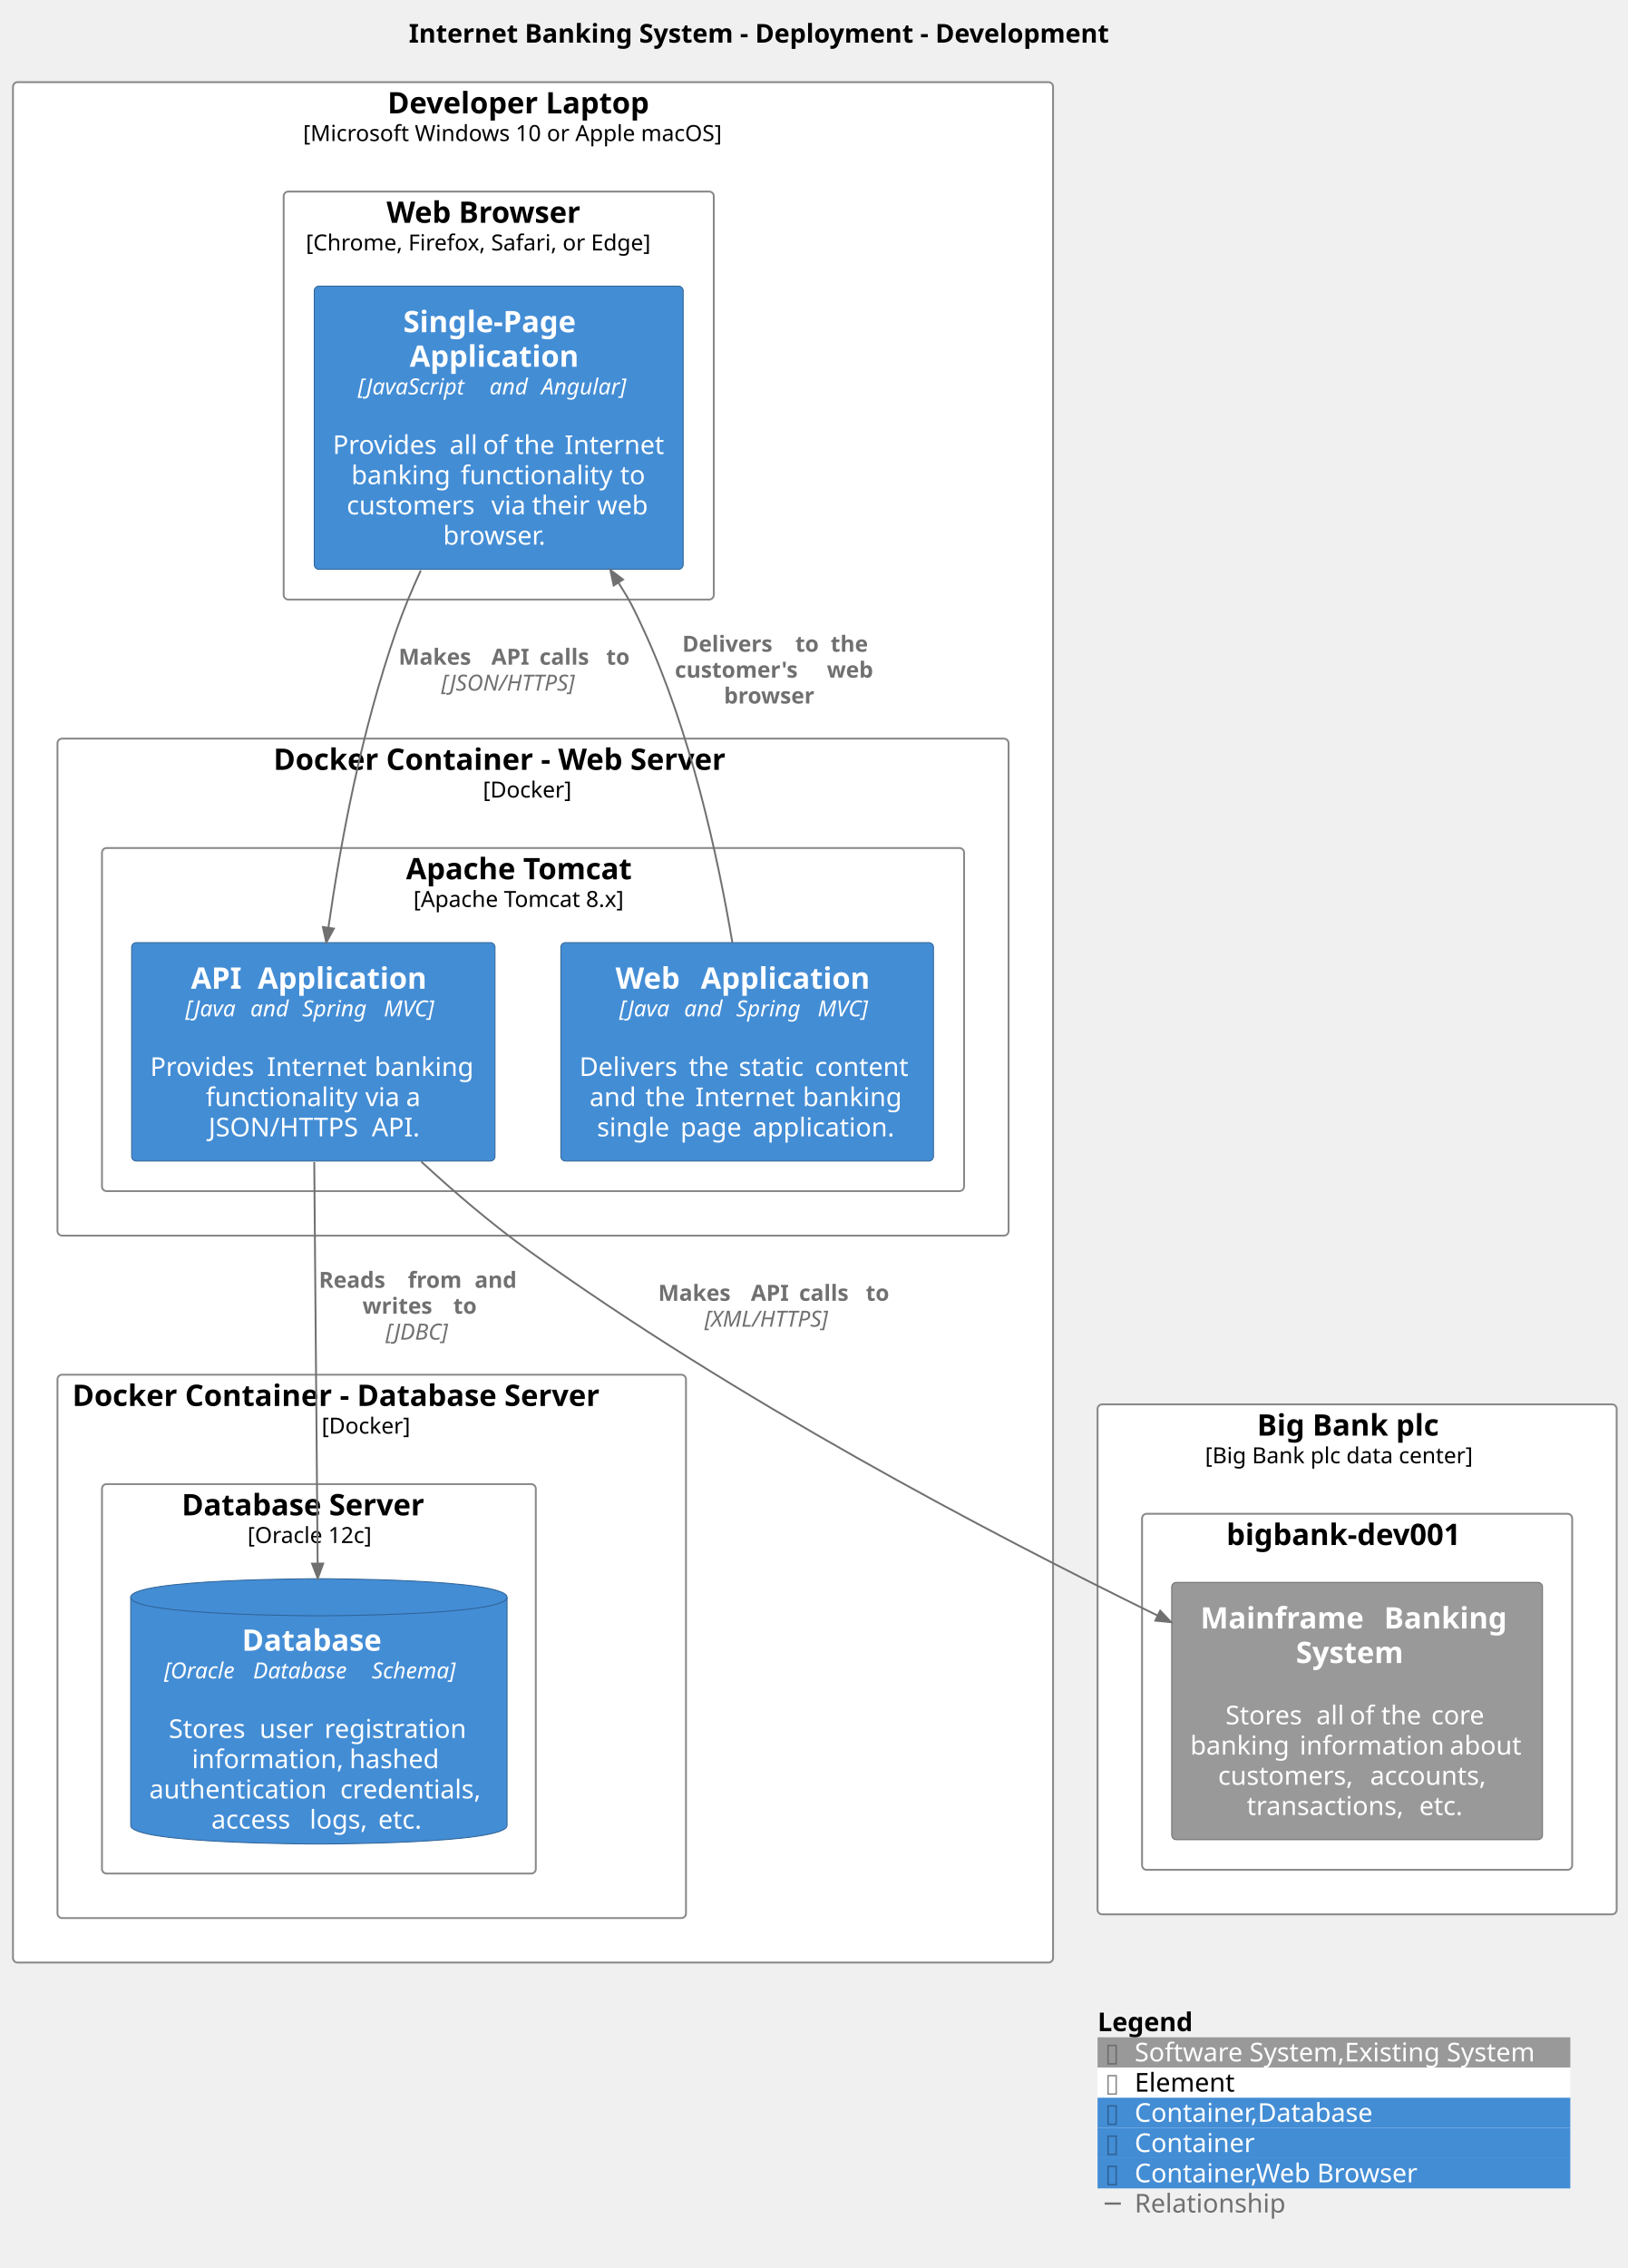
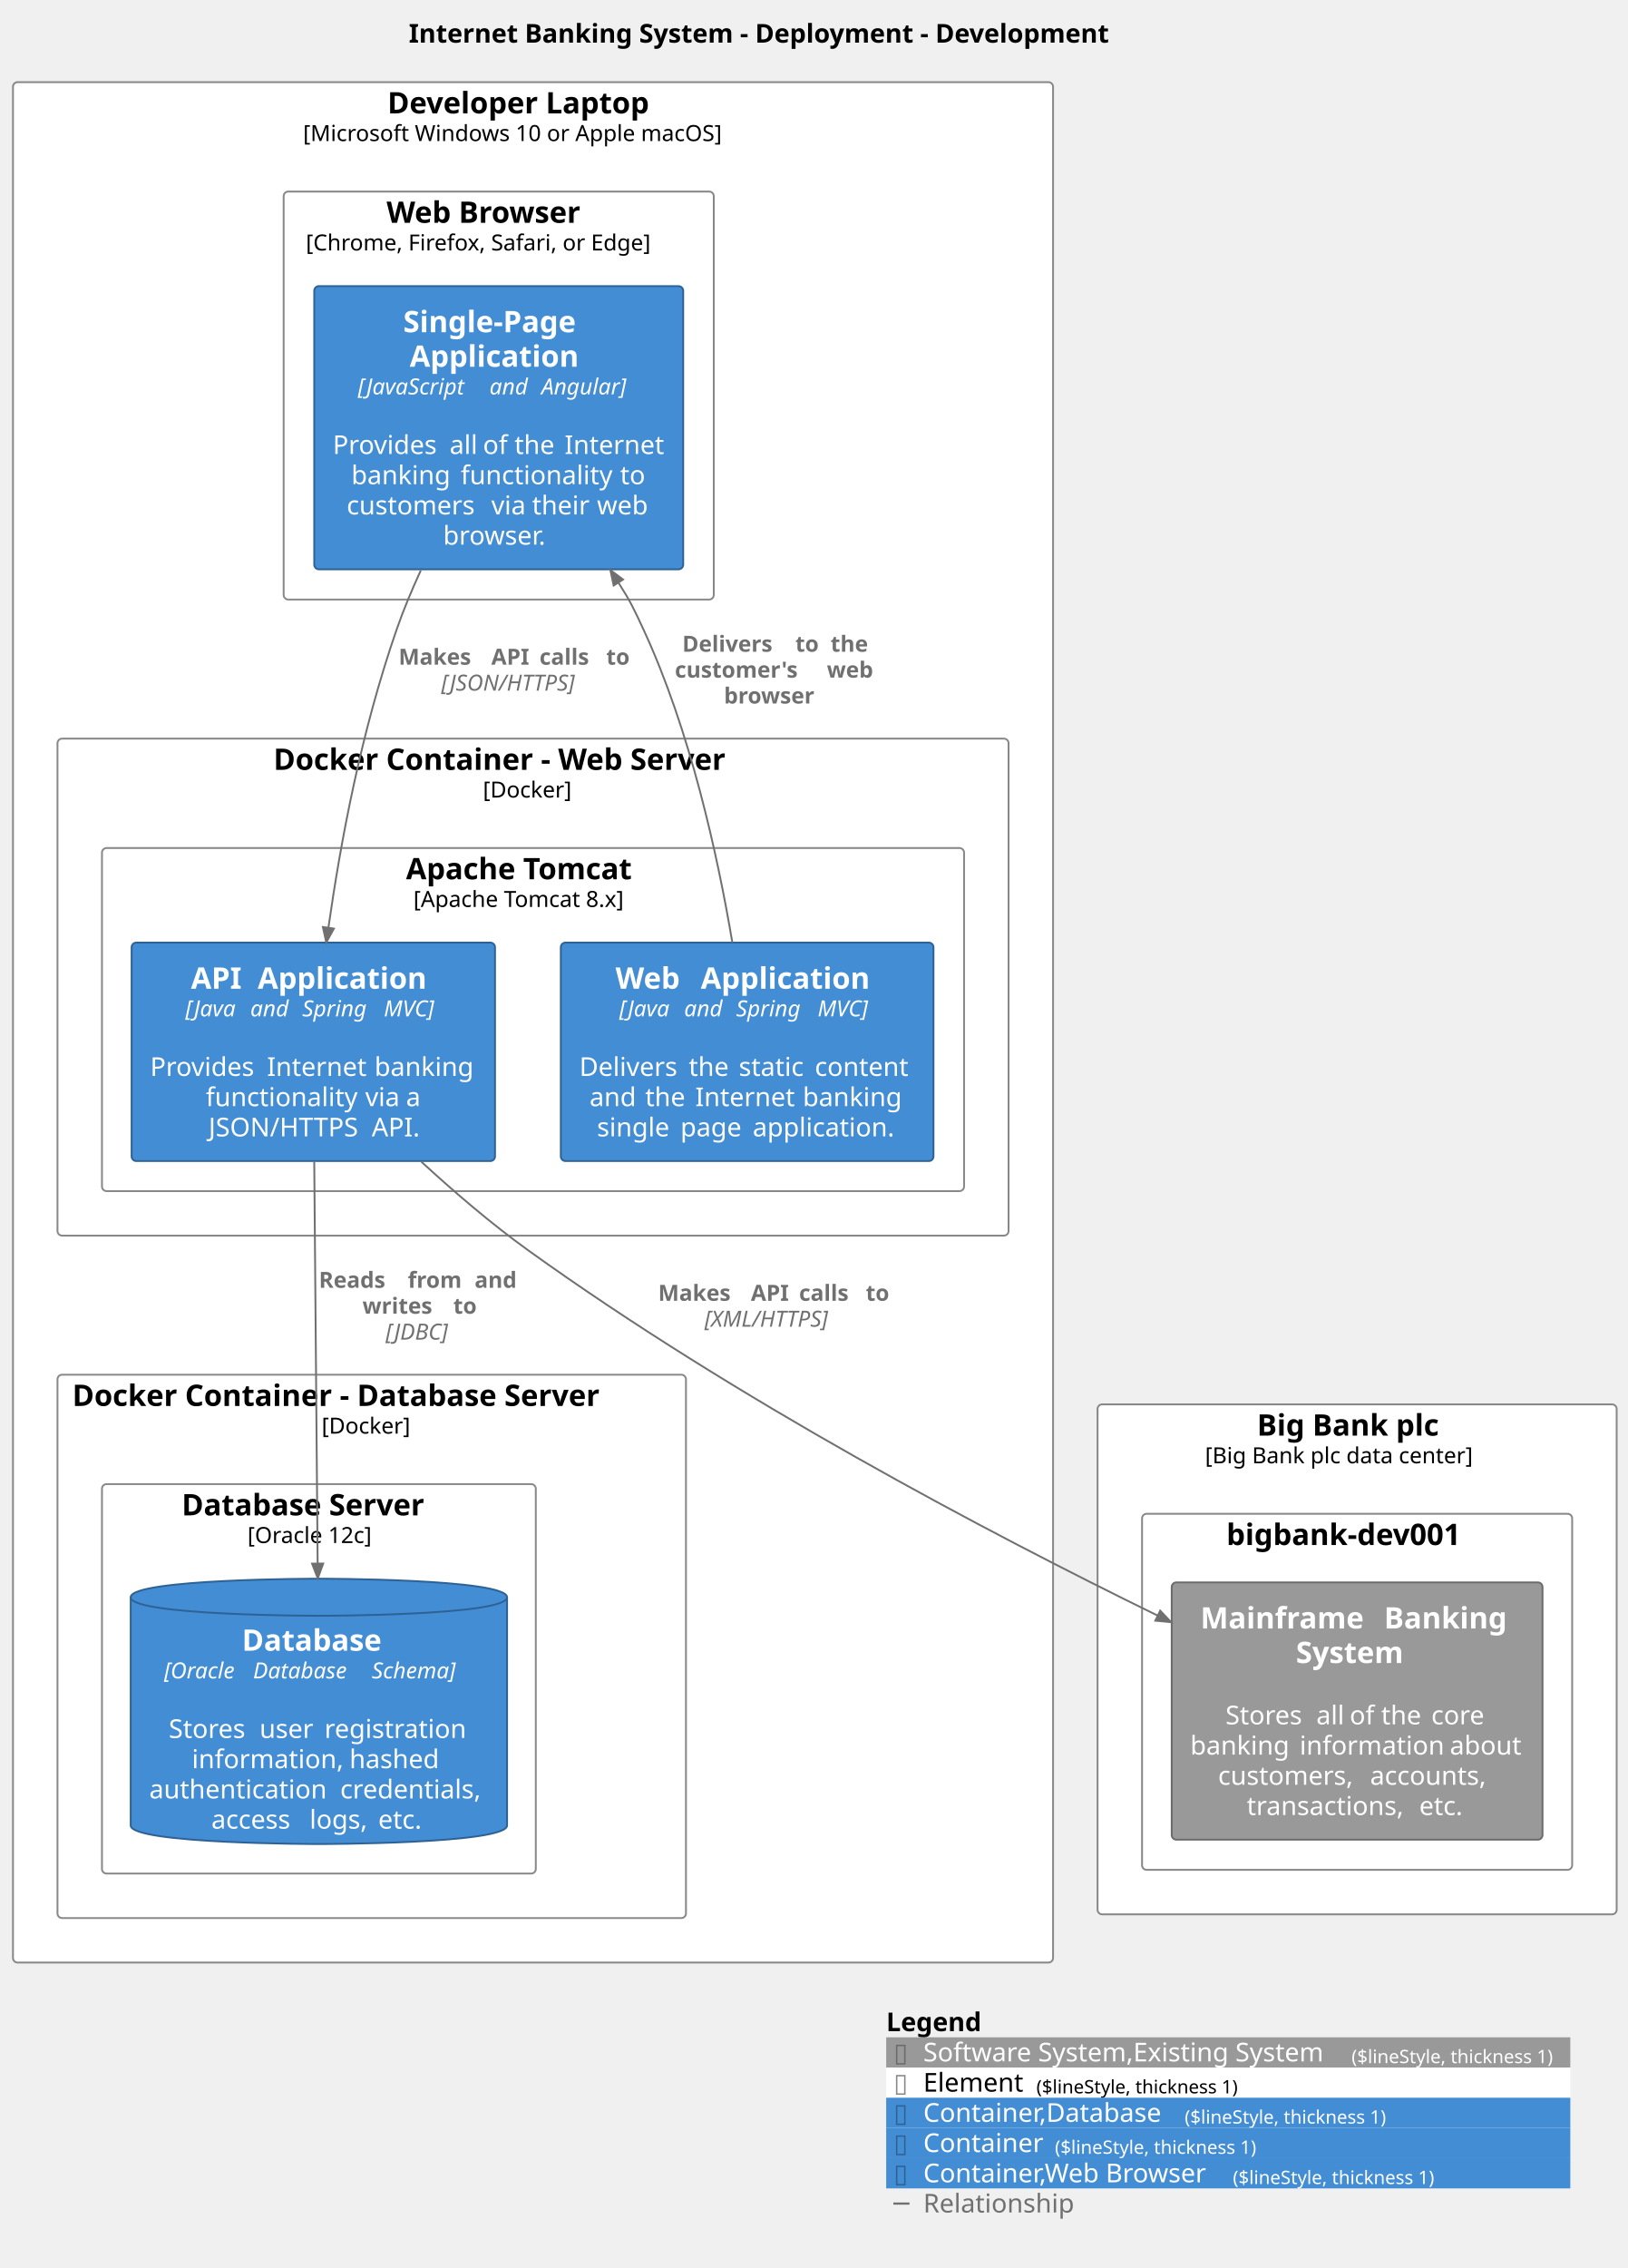
<svg xmlns="http://www.w3.org/2000/svg" contentStyleType="text/css" height="1223px" preserveAspectRatio="none" style="width:878px;height:1223px;background:#FFFFFF;" version="1.1" viewBox="0 0 878 1223" width="878px" zoomAndPan="magnify">
  <defs />
  <g>
    <text fill="#000000" font-family="sans-serif" font-size="14" font-weight="bold" lengthAdjust="spacing" textLength="423" x="220.5" y="22.995">Internet Banking System - Deployment - Development</text>
    <g id="cluster_Development.DeveloperLaptop">
      <rect fill="#FFFFFF" height="1014" rx="2.5" ry="2.5" style="stroke:#888888;stroke-width:1.0;" width="561" x="7" y="44.297" />
      <text fill="#000000" font-family="sans-serif" font-size="16" font-weight="bold" lengthAdjust="spacing" textLength="157" x="209" y="61.148">Developer Laptop</text>
      <text fill="#000000" font-family="sans-serif" font-size="12" lengthAdjust="spacing" textLength="248" x="163.5" y="76.061">[Microsoft Windows 10 or Apple macOS]</text>
    </g>
    <g id="cluster_Development.DeveloperLaptop.WebBrowser">
      <rect fill="#FFFFFF" height="220" rx="2.5" ry="2.5" style="stroke:#888888;stroke-width:1.0;" width="232" x="153" y="103.297" />
      <text fill="#000000" font-family="sans-serif" font-size="16" font-weight="bold" lengthAdjust="spacing" textLength="121" x="208.5" y="120.148">Web Browser</text>
      <text fill="#000000" font-family="sans-serif" font-size="12" lengthAdjust="spacing" textLength="208" x="165" y="135.06">[Chrome, Firefox, Safari, or Edge]</text>
    </g>
    <g id="cluster_Development.DeveloperLaptop.DockerContainerWebServer">
      <rect fill="#FFFFFF" height="268" rx="2.5" ry="2.5" style="stroke:#888888;stroke-width:1.0;" width="513" x="31" y="398.297" />
      <text fill="#000000" font-family="sans-serif" font-size="16" font-weight="bold" lengthAdjust="spacing" textLength="280" x="147.5" y="415.148">Docker Container - Web Server</text>
      <text fill="#000000" font-family="sans-serif" font-size="12" lengthAdjust="spacing" textLength="54" x="260.5" y="430.06">[Docker]</text>
    </g>
    <g id="cluster_Development.DeveloperLaptop.DockerContainerWebServer.ApacheTomcat">
      <rect fill="#FFFFFF" height="185" rx="2.5" ry="2.5" style="stroke:#888888;stroke-width:1.0;" width="465" x="55" y="457.297" />
      <text fill="#000000" font-family="sans-serif" font-size="16" font-weight="bold" lengthAdjust="spacing" textLength="137" x="219" y="474.148">Apache Tomcat</text>
      <text fill="#000000" font-family="sans-serif" font-size="12" lengthAdjust="spacing" textLength="129" x="223" y="489.06">[Apache Tomcat 8.x]</text>
    </g>
    <g id="cluster_Development.DeveloperLaptop.DockerContainerDatabaseServer">
      <rect fill="#FFFFFF" height="293" rx="2.5" ry="2.5" style="stroke:#888888;stroke-width:1.0;" width="339" x="31" y="741.297" />
      <text fill="#000000" font-family="sans-serif" font-size="16" font-weight="bold" lengthAdjust="spacing" textLength="323" x="39" y="758.148">Docker Container - Database Server</text>
      <text fill="#000000" font-family="sans-serif" font-size="12" lengthAdjust="spacing" textLength="54" x="173.5" y="773.061">[Docker]</text>
    </g>
    <g id="cluster_Development.DeveloperLaptop.DockerContainerDatabaseServer.DatabaseServer">
      <rect fill="#FFFFFF" height="210" rx="2.5" ry="2.5" style="stroke:#888888;stroke-width:1.0;" width="234" x="55" y="800.297" />
      <text fill="#000000" font-family="sans-serif" font-size="16" font-weight="bold" lengthAdjust="spacing" textLength="148" x="98" y="817.148">Database Server</text>
      <text fill="#000000" font-family="sans-serif" font-size="12" lengthAdjust="spacing" textLength="77" x="133.5" y="832.061">[Oracle 12c]</text>
    </g>
    <g id="cluster_Development.BigBankplc">
      <rect fill="#FFFFFF" height="275" rx="2.5" ry="2.5" style="stroke:#888888;stroke-width:1.0;" width="280" x="592" y="757.297" />
      <text fill="#000000" font-family="sans-serif" font-size="16" font-weight="bold" lengthAdjust="spacing" textLength="108" x="678" y="774.148">Big Bank plc</text>
      <text fill="#000000" font-family="sans-serif" font-size="12" lengthAdjust="spacing" textLength="164" x="650" y="789.061">[Big Bank plc data center]</text>
    </g>
    <g id="cluster_Development.BigBankplc.bigbankdev001">
      <rect fill="#FFFFFF" height="192" rx="2.5" ry="2.5" style="stroke:#888888;stroke-width:1.0;" width="232" x="616" y="816.297" />
      <text fill="#000000" font-family="sans-serif" font-size="16" font-weight="bold" lengthAdjust="spacing" textLength="141" x="661.5" y="833.148">bigbank-dev001</text>
    </g>
    <g id="elem_Development.DeveloperLaptop.WebBrowser.SinglePageApplication_1">
-       <rect fill="#438DD5" height="152.703" rx="2.5" ry="2.5" style="stroke:#2E6295;stroke-width:0.5;" width="199" x="169.5" y="154.297" />
+       <rect fill="#438DD5" height="152.703" rx="2.5" ry="2.5" style="stroke:#2E6295;stroke-width:1.0;" width="199" x="169.5" y="154.297" />
      <text fill="#FFFFFF" font-family="sans-serif" font-size="16" font-weight="bold" lengthAdjust="spacing" textLength="103" x="217.5" y="179.148">Single-Page</text>
      <text fill="#FFFFFF" font-family="sans-serif" font-size="16" font-weight="bold" lengthAdjust="spacing" textLength="96" x="221" y="197.773">Application</text>
      <text fill="#FFFFFF" font-family="sans-serif" font-size="12" font-style="italic" lengthAdjust="spacing" textLength="67" x="193" y="212.685">[JavaScript</text>
      <text fill="#FFFFFF" font-family="sans-serif" font-size="12" font-style="italic" lengthAdjust="spacing" textLength="4" x="260" y="212.685"> </text>
      <text fill="#FFFFFF" font-family="sans-serif" font-size="12" font-style="italic" lengthAdjust="spacing" textLength="24" x="264" y="212.685">and</text>
      <text fill="#FFFFFF" font-family="sans-serif" font-size="12" font-style="italic" lengthAdjust="spacing" textLength="4" x="288" y="212.685"> </text>
      <text fill="#FFFFFF" font-family="sans-serif" font-size="12" font-style="italic" lengthAdjust="spacing" textLength="53" x="292" y="212.685">Angular]</text>
      <text fill="#FFFFFF" font-family="sans-serif" font-size="14" lengthAdjust="spacing" textLength="4" x="267" y="228.511"> </text>
      <text fill="#FFFFFF" font-family="sans-serif" font-size="14" lengthAdjust="spacing" textLength="59" x="179.5" y="244.808">Provides</text>
      <text fill="#FFFFFF" font-family="sans-serif" font-size="14" lengthAdjust="spacing" textLength="4" x="238.5" y="244.808"> </text>
      <text fill="#FFFFFF" font-family="sans-serif" font-size="14" lengthAdjust="spacing" textLength="14" x="242.5" y="244.808">all</text>
      <text fill="#FFFFFF" font-family="sans-serif" font-size="14" lengthAdjust="spacing" textLength="4" x="256.5" y="244.808"> </text>
      <text fill="#FFFFFF" font-family="sans-serif" font-size="14" lengthAdjust="spacing" textLength="13" x="260.5" y="244.808">of</text>
      <text fill="#FFFFFF" font-family="sans-serif" font-size="14" lengthAdjust="spacing" textLength="4" x="273.5" y="244.808"> </text>
      <text fill="#FFFFFF" font-family="sans-serif" font-size="14" lengthAdjust="spacing" textLength="23" x="277.5" y="244.808">the</text>
      <text fill="#FFFFFF" font-family="sans-serif" font-size="14" lengthAdjust="spacing" textLength="4" x="300.5" y="244.808"> </text>
      <text fill="#FFFFFF" font-family="sans-serif" font-size="14" lengthAdjust="spacing" textLength="54" x="304.5" y="244.808">Internet</text>
      <text fill="#FFFFFF" font-family="sans-serif" font-size="14" lengthAdjust="spacing" textLength="55" x="189.5" y="261.104">banking</text>
      <text fill="#FFFFFF" font-family="sans-serif" font-size="14" lengthAdjust="spacing" textLength="4" x="244.5" y="261.104"> </text>
      <text fill="#FFFFFF" font-family="sans-serif" font-size="14" lengthAdjust="spacing" textLength="82" x="248.5" y="261.104">functionality</text>
      <text fill="#FFFFFF" font-family="sans-serif" font-size="14" lengthAdjust="spacing" textLength="4" x="330.5" y="261.104"> </text>
      <text fill="#FFFFFF" font-family="sans-serif" font-size="14" lengthAdjust="spacing" textLength="14" x="334.5" y="261.104">to</text>
      <text fill="#FFFFFF" font-family="sans-serif" font-size="14" lengthAdjust="spacing" textLength="74" x="187" y="277.401">customers</text>
      <text fill="#FFFFFF" font-family="sans-serif" font-size="14" lengthAdjust="spacing" textLength="4" x="261" y="277.401"> </text>
      <text fill="#FFFFFF" font-family="sans-serif" font-size="14" lengthAdjust="spacing" textLength="18" x="265" y="277.401">via</text>
      <text fill="#FFFFFF" font-family="sans-serif" font-size="14" lengthAdjust="spacing" textLength="4" x="283" y="277.401"> </text>
      <text fill="#FFFFFF" font-family="sans-serif" font-size="14" lengthAdjust="spacing" textLength="31" x="287" y="277.401">their</text>
      <text fill="#FFFFFF" font-family="sans-serif" font-size="14" lengthAdjust="spacing" textLength="4" x="318" y="277.401"> </text>
      <text fill="#FFFFFF" font-family="sans-serif" font-size="14" lengthAdjust="spacing" textLength="29" x="322" y="277.401">web</text>
      <text fill="#FFFFFF" font-family="sans-serif" font-size="14" lengthAdjust="spacing" textLength="60" x="239" y="293.698">browser.</text>
    </g>
    <g id="elem_Development.DeveloperLaptop.DockerContainerWebServer.ApacheTomcat.WebApplication_1">
-       <rect fill="#438DD5" height="117.781" rx="2.5" ry="2.5" style="stroke:#2E6295;stroke-width:0.5;" width="201" x="302.5" y="508.297" />
+       <rect fill="#438DD5" height="117.781" rx="2.5" ry="2.5" style="stroke:#2E6295;stroke-width:1.0;" width="201" x="302.5" y="508.297" />
      <text fill="#FFFFFF" font-family="sans-serif" font-size="16" font-weight="bold" lengthAdjust="spacing" textLength="40" x="332" y="533.148">Web</text>
      <text fill="#FFFFFF" font-family="sans-serif" font-size="16" font-weight="bold" lengthAdjust="spacing" textLength="6" x="372" y="533.148"> </text>
      <text fill="#FFFFFF" font-family="sans-serif" font-size="16" font-weight="bold" lengthAdjust="spacing" textLength="96" x="378" y="533.148">Application</text>
      <text fill="#FFFFFF" font-family="sans-serif" font-size="12" font-style="italic" lengthAdjust="spacing" textLength="31" x="334" y="548.061">[Java</text>
      <text fill="#FFFFFF" font-family="sans-serif" font-size="12" font-style="italic" lengthAdjust="spacing" textLength="4" x="365" y="548.061"> </text>
      <text fill="#FFFFFF" font-family="sans-serif" font-size="12" font-style="italic" lengthAdjust="spacing" textLength="24" x="369" y="548.061">and</text>
      <text fill="#FFFFFF" font-family="sans-serif" font-size="12" font-style="italic" lengthAdjust="spacing" textLength="4" x="393" y="548.061"> </text>
      <text fill="#FFFFFF" font-family="sans-serif" font-size="12" font-style="italic" lengthAdjust="spacing" textLength="40" x="397" y="548.061">Spring</text>
      <text fill="#FFFFFF" font-family="sans-serif" font-size="12" font-style="italic" lengthAdjust="spacing" textLength="4" x="437" y="548.061"> </text>
      <text fill="#FFFFFF" font-family="sans-serif" font-size="12" font-style="italic" lengthAdjust="spacing" textLength="31" x="441" y="548.061">MVC]</text>
      <text fill="#FFFFFF" font-family="sans-serif" font-size="14" lengthAdjust="spacing" textLength="4" x="401" y="563.886"> </text>
      <text fill="#FFFFFF" font-family="sans-serif" font-size="14" lengthAdjust="spacing" textLength="55" x="312.5" y="580.183">Delivers</text>
      <text fill="#FFFFFF" font-family="sans-serif" font-size="14" lengthAdjust="spacing" textLength="4" x="367.5" y="580.183"> </text>
      <text fill="#FFFFFF" font-family="sans-serif" font-size="14" lengthAdjust="spacing" textLength="23" x="371.5" y="580.183">the</text>
      <text fill="#FFFFFF" font-family="sans-serif" font-size="14" lengthAdjust="spacing" textLength="4" x="394.5" y="580.183"> </text>
      <text fill="#FFFFFF" font-family="sans-serif" font-size="14" lengthAdjust="spacing" textLength="37" x="398.5" y="580.183">static</text>
      <text fill="#FFFFFF" font-family="sans-serif" font-size="14" lengthAdjust="spacing" textLength="4" x="435.5" y="580.183"> </text>
      <text fill="#FFFFFF" font-family="sans-serif" font-size="14" lengthAdjust="spacing" textLength="54" x="439.5" y="580.183">content</text>
      <text fill="#FFFFFF" font-family="sans-serif" font-size="14" lengthAdjust="spacing" textLength="26" x="318" y="596.48">and</text>
      <text fill="#FFFFFF" font-family="sans-serif" font-size="14" lengthAdjust="spacing" textLength="4" x="344" y="596.48"> </text>
      <text fill="#FFFFFF" font-family="sans-serif" font-size="14" lengthAdjust="spacing" textLength="23" x="348" y="596.48">the</text>
      <text fill="#FFFFFF" font-family="sans-serif" font-size="14" lengthAdjust="spacing" textLength="4" x="371" y="596.48"> </text>
      <text fill="#FFFFFF" font-family="sans-serif" font-size="14" lengthAdjust="spacing" textLength="54" x="375" y="596.48">Internet</text>
      <text fill="#FFFFFF" font-family="sans-serif" font-size="14" lengthAdjust="spacing" textLength="4" x="429" y="596.48"> </text>
      <text fill="#FFFFFF" font-family="sans-serif" font-size="14" lengthAdjust="spacing" textLength="55" x="433" y="596.48">banking</text>
      <text fill="#FFFFFF" font-family="sans-serif" font-size="14" lengthAdjust="spacing" textLength="41" x="322" y="612.776">single</text>
      <text fill="#FFFFFF" font-family="sans-serif" font-size="14" lengthAdjust="spacing" textLength="4" x="363" y="612.776"> </text>
      <text fill="#FFFFFF" font-family="sans-serif" font-size="14" lengthAdjust="spacing" textLength="35" x="367" y="612.776">page</text>
      <text fill="#FFFFFF" font-family="sans-serif" font-size="14" lengthAdjust="spacing" textLength="4" x="402" y="612.776"> </text>
      <text fill="#FFFFFF" font-family="sans-serif" font-size="14" lengthAdjust="spacing" textLength="78" x="406" y="612.776">application.</text>
    </g>
    <g id="elem_Development.DeveloperLaptop.DockerContainerWebServer.ApacheTomcat.APIApplication_1">
-       <rect fill="#438DD5" height="117.781" rx="2.5" ry="2.5" style="stroke:#2E6295;stroke-width:0.5;" width="196" x="71" y="508.297" />
+       <rect fill="#438DD5" height="117.781" rx="2.5" ry="2.5" style="stroke:#2E6295;stroke-width:1.0;" width="196" x="71" y="508.297" />
      <text fill="#FFFFFF" font-family="sans-serif" font-size="16" font-weight="bold" lengthAdjust="spacing" textLength="30" x="103" y="533.148">API</text>
      <text fill="#FFFFFF" font-family="sans-serif" font-size="16" font-weight="bold" lengthAdjust="spacing" textLength="6" x="133" y="533.148"> </text>
      <text fill="#FFFFFF" font-family="sans-serif" font-size="16" font-weight="bold" lengthAdjust="spacing" textLength="96" x="139" y="533.148">Application</text>
      <text fill="#FFFFFF" font-family="sans-serif" font-size="12" font-style="italic" lengthAdjust="spacing" textLength="31" x="100" y="548.061">[Java</text>
      <text fill="#FFFFFF" font-family="sans-serif" font-size="12" font-style="italic" lengthAdjust="spacing" textLength="4" x="131" y="548.061"> </text>
      <text fill="#FFFFFF" font-family="sans-serif" font-size="12" font-style="italic" lengthAdjust="spacing" textLength="24" x="135" y="548.061">and</text>
      <text fill="#FFFFFF" font-family="sans-serif" font-size="12" font-style="italic" lengthAdjust="spacing" textLength="4" x="159" y="548.061"> </text>
      <text fill="#FFFFFF" font-family="sans-serif" font-size="12" font-style="italic" lengthAdjust="spacing" textLength="40" x="163" y="548.061">Spring</text>
      <text fill="#FFFFFF" font-family="sans-serif" font-size="12" font-style="italic" lengthAdjust="spacing" textLength="4" x="203" y="548.061"> </text>
      <text fill="#FFFFFF" font-family="sans-serif" font-size="12" font-style="italic" lengthAdjust="spacing" textLength="31" x="207" y="548.061">MVC]</text>
      <text fill="#FFFFFF" font-family="sans-serif" font-size="14" lengthAdjust="spacing" textLength="4" x="167" y="563.886"> </text>
      <text fill="#FFFFFF" font-family="sans-serif" font-size="14" lengthAdjust="spacing" textLength="59" x="81" y="580.183">Provides</text>
      <text fill="#FFFFFF" font-family="sans-serif" font-size="14" lengthAdjust="spacing" textLength="4" x="140" y="580.183"> </text>
      <text fill="#FFFFFF" font-family="sans-serif" font-size="14" lengthAdjust="spacing" textLength="54" x="144" y="580.183">Internet</text>
      <text fill="#FFFFFF" font-family="sans-serif" font-size="14" lengthAdjust="spacing" textLength="4" x="198" y="580.183"> </text>
      <text fill="#FFFFFF" font-family="sans-serif" font-size="14" lengthAdjust="spacing" textLength="55" x="202" y="580.183">banking</text>
      <text fill="#FFFFFF" font-family="sans-serif" font-size="14" lengthAdjust="spacing" textLength="82" x="111" y="596.48">functionality</text>
      <text fill="#FFFFFF" font-family="sans-serif" font-size="14" lengthAdjust="spacing" textLength="4" x="193" y="596.48"> </text>
      <text fill="#FFFFFF" font-family="sans-serif" font-size="14" lengthAdjust="spacing" textLength="18" x="197" y="596.48">via</text>
      <text fill="#FFFFFF" font-family="sans-serif" font-size="14" lengthAdjust="spacing" textLength="4" x="215" y="596.48"> </text>
      <text fill="#FFFFFF" font-family="sans-serif" font-size="14" lengthAdjust="spacing" textLength="8" x="219" y="596.48">a</text>
      <text fill="#FFFFFF" font-family="sans-serif" font-size="14" lengthAdjust="spacing" textLength="84" x="112.5" y="612.776">JSON/HTTPS</text>
      <text fill="#FFFFFF" font-family="sans-serif" font-size="14" lengthAdjust="spacing" textLength="4" x="196.5" y="612.776"> </text>
      <text fill="#FFFFFF" font-family="sans-serif" font-size="14" lengthAdjust="spacing" textLength="25" x="200.5" y="612.776">API.</text>
    </g>
    <g id="elem_Development.DeveloperLaptop.DockerContainerDatabaseServer.DatabaseServer.Database_1">
-       <path d="M70.5,861.297 C70.5,851.297 172,851.297 172,851.297 C172,851.297 273.5,851.297 273.5,861.297 L273.5,984.375 C273.5,994.375 172,994.375 172,994.375 C172,994.375 70.5,994.375 70.5,984.375 L70.5,861.297 " fill="#438DD5" style="stroke:#2E6295;stroke-width:0.5;" />
-       <path d="M70.5,861.297 C70.5,871.297 172,871.297 172,871.297 C172,871.297 273.5,871.297 273.5,861.297 " fill="none" style="stroke:#2E6295;stroke-width:0.5;" />
+       <path d="M70.5,861.297 C70.5,851.297 172,851.297 172,851.297 C172,851.297 273.5,851.297 273.5,861.297 L273.5,984.375 C273.5,994.375 172,994.375 172,994.375 C172,994.375 70.5,994.375 70.5,984.375 L70.5,861.297 " fill="#438DD5" style="stroke:#2E6295;stroke-width:1.0;" />
+       <path d="M70.5,861.297 C70.5,871.297 172,871.297 172,871.297 C172,871.297 273.5,871.297 273.5,861.297 " fill="none" style="stroke:#2E6295;stroke-width:1.0;" />
      <text fill="#FFFFFF" font-family="sans-serif" font-size="16" font-weight="bold" lengthAdjust="spacing" textLength="83" x="130.5" y="890.148">Database</text>
      <text fill="#FFFFFF" font-family="sans-serif" font-size="12" font-style="italic" lengthAdjust="spacing" textLength="44" x="88.5" y="905.061">[Oracle</text>
      <text fill="#FFFFFF" font-family="sans-serif" font-size="12" font-style="italic" lengthAdjust="spacing" textLength="4" x="132.5" y="905.061"> </text>
      <text fill="#FFFFFF" font-family="sans-serif" font-size="12" font-style="italic" lengthAdjust="spacing" textLength="60" x="136.5" y="905.061">Database</text>
      <text fill="#FFFFFF" font-family="sans-serif" font-size="12" font-style="italic" lengthAdjust="spacing" textLength="4" x="196.5" y="905.061"> </text>
      <text fill="#FFFFFF" font-family="sans-serif" font-size="12" font-style="italic" lengthAdjust="spacing" textLength="55" x="200.5" y="905.061">Schema]</text>
      <text fill="#FFFFFF" font-family="sans-serif" font-size="14" lengthAdjust="spacing" textLength="4" x="170" y="920.886"> </text>
      <text fill="#FFFFFF" font-family="sans-serif" font-size="14" lengthAdjust="spacing" textLength="45" x="91" y="937.183">Stores</text>
      <text fill="#FFFFFF" font-family="sans-serif" font-size="14" lengthAdjust="spacing" textLength="4" x="136" y="937.183"> </text>
      <text fill="#FFFFFF" font-family="sans-serif" font-size="14" lengthAdjust="spacing" textLength="31" x="140" y="937.183">user</text>
      <text fill="#FFFFFF" font-family="sans-serif" font-size="14" lengthAdjust="spacing" textLength="4" x="171" y="937.183"> </text>
      <text fill="#FFFFFF" font-family="sans-serif" font-size="14" lengthAdjust="spacing" textLength="78" x="175" y="937.183">registration</text>
      <text fill="#FFFFFF" font-family="sans-serif" font-size="14" lengthAdjust="spacing" textLength="81" x="103.5" y="953.48">information,</text>
      <text fill="#FFFFFF" font-family="sans-serif" font-size="14" lengthAdjust="spacing" textLength="4" x="184.5" y="953.48"> </text>
      <text fill="#FFFFFF" font-family="sans-serif" font-size="14" lengthAdjust="spacing" textLength="52" x="188.5" y="953.48">hashed</text>
      <text fill="#FFFFFF" font-family="sans-serif" font-size="14" lengthAdjust="spacing" textLength="99" x="80.5" y="969.776">authentication</text>
      <text fill="#FFFFFF" font-family="sans-serif" font-size="14" lengthAdjust="spacing" textLength="4" x="179.5" y="969.776"> </text>
      <text fill="#FFFFFF" font-family="sans-serif" font-size="14" lengthAdjust="spacing" textLength="80" x="183.5" y="969.776">credentials,</text>
      <text fill="#FFFFFF" font-family="sans-serif" font-size="14" lengthAdjust="spacing" textLength="49" x="114" y="986.073">access</text>
      <text fill="#FFFFFF" font-family="sans-serif" font-size="14" lengthAdjust="spacing" textLength="4" x="163" y="986.073"> </text>
      <text fill="#FFFFFF" font-family="sans-serif" font-size="14" lengthAdjust="spacing" textLength="33" x="167" y="986.073">logs,</text>
      <text fill="#FFFFFF" font-family="sans-serif" font-size="14" lengthAdjust="spacing" textLength="4" x="200" y="986.073"> </text>
      <text fill="#FFFFFF" font-family="sans-serif" font-size="14" lengthAdjust="spacing" textLength="26" x="204" y="986.073">etc.</text>
    </g>
    <g id="elem_Development.BigBankplc.bigbankdev001.MainframeBankingSystem_1">
-       <rect fill="#999999" height="138.734" rx="2.5" ry="2.5" style="stroke:#6B6B6B;stroke-width:0.5;" width="200" x="632" y="853.297" />
+       <rect fill="#999999" height="138.734" rx="2.5" ry="2.5" style="stroke:#6B6B6B;stroke-width:1.0;" width="200" x="632" y="853.297" />
      <text fill="#FFFFFF" font-family="sans-serif" font-size="16" font-weight="bold" lengthAdjust="spacing" textLength="93" x="647.5" y="878.148">Mainframe</text>
      <text fill="#FFFFFF" font-family="sans-serif" font-size="16" font-weight="bold" lengthAdjust="spacing" textLength="6" x="740.5" y="878.148"> </text>
      <text fill="#FFFFFF" font-family="sans-serif" font-size="16" font-weight="bold" lengthAdjust="spacing" textLength="70" x="746.5" y="878.148">Banking</text>
      <text fill="#FFFFFF" font-family="sans-serif" font-size="16" font-weight="bold" lengthAdjust="spacing" textLength="66" x="699" y="896.773">System</text>
      <text fill="#FFFFFF" font-family="sans-serif" font-size="14" lengthAdjust="spacing" textLength="4" x="730" y="913.542"> </text>
      <text fill="#FFFFFF" font-family="sans-serif" font-size="14" lengthAdjust="spacing" textLength="45" x="661" y="929.839">Stores</text>
      <text fill="#FFFFFF" font-family="sans-serif" font-size="14" lengthAdjust="spacing" textLength="4" x="706" y="929.839"> </text>
      <text fill="#FFFFFF" font-family="sans-serif" font-size="14" lengthAdjust="spacing" textLength="14" x="710" y="929.839">all</text>
      <text fill="#FFFFFF" font-family="sans-serif" font-size="14" lengthAdjust="spacing" textLength="4" x="724" y="929.839"> </text>
      <text fill="#FFFFFF" font-family="sans-serif" font-size="14" lengthAdjust="spacing" textLength="13" x="728" y="929.839">of</text>
      <text fill="#FFFFFF" font-family="sans-serif" font-size="14" lengthAdjust="spacing" textLength="4" x="741" y="929.839"> </text>
      <text fill="#FFFFFF" font-family="sans-serif" font-size="14" lengthAdjust="spacing" textLength="23" x="745" y="929.839">the</text>
      <text fill="#FFFFFF" font-family="sans-serif" font-size="14" lengthAdjust="spacing" textLength="4" x="768" y="929.839"> </text>
      <text fill="#FFFFFF" font-family="sans-serif" font-size="14" lengthAdjust="spacing" textLength="31" x="772" y="929.839">core</text>
      <text fill="#FFFFFF" font-family="sans-serif" font-size="14" lengthAdjust="spacing" textLength="55" x="642" y="946.136">banking</text>
      <text fill="#FFFFFF" font-family="sans-serif" font-size="14" lengthAdjust="spacing" textLength="4" x="697" y="946.136"> </text>
      <text fill="#FFFFFF" font-family="sans-serif" font-size="14" lengthAdjust="spacing" textLength="77" x="701" y="946.136">information</text>
      <text fill="#FFFFFF" font-family="sans-serif" font-size="14" lengthAdjust="spacing" textLength="4" x="778" y="946.136"> </text>
      <text fill="#FFFFFF" font-family="sans-serif" font-size="14" lengthAdjust="spacing" textLength="40" x="782" y="946.136">about</text>
      <text fill="#FFFFFF" font-family="sans-serif" font-size="14" lengthAdjust="spacing" textLength="78" x="657" y="962.433">customers,</text>
      <text fill="#FFFFFF" font-family="sans-serif" font-size="14" lengthAdjust="spacing" textLength="4" x="735" y="962.433"> </text>
      <text fill="#FFFFFF" font-family="sans-serif" font-size="14" lengthAdjust="spacing" textLength="68" x="739" y="962.433">accounts,</text>
      <text fill="#FFFFFF" font-family="sans-serif" font-size="14" lengthAdjust="spacing" textLength="89" x="672.5" y="978.73">transactions,</text>
      <text fill="#FFFFFF" font-family="sans-serif" font-size="14" lengthAdjust="spacing" textLength="4" x="761.5" y="978.73"> </text>
      <text fill="#FFFFFF" font-family="sans-serif" font-size="14" lengthAdjust="spacing" textLength="26" x="765.5" y="978.73">etc.</text>
    </g>
    <g id="link_Development.DeveloperLaptop.DockerContainerWebServer.ApacheTomcat.WebApplication_1_Development.DeveloperLaptop.WebBrowser.SinglePageApplication_1">
      <path d="M395.02,508.277 C387.07,461.137 372.3,393.787 347,339.297 C342,328.527 340.162,324.475 333.532,314.115 " fill="none" id="Development.DeveloperLaptop.DockerContainerWebServer.ApacheTomcat.WebApplication_1-to-Development.DeveloperLaptop.WebBrowser.SinglePageApplication_1" style="stroke:#707070;stroke-width:1.0;" />
      <polygon fill="#707070" points="329.22,307.377,331.005,315.732,336.059,312.498,329.22,307.377" style="stroke:#707070;stroke-width:1.0;" />
      <text fill="#707070" font-family="sans-serif" font-size="12" font-weight="bold" lengthAdjust="spacing" textLength="57" x="368" y="351.435">Delivers</text>
      <text fill="#707070" font-family="sans-serif" font-size="12" font-weight="bold" lengthAdjust="spacing" textLength="4" x="425" y="351.435"> </text>
      <text fill="#707070" font-family="sans-serif" font-size="12" font-weight="bold" lengthAdjust="spacing" textLength="15" x="429" y="351.435">to</text>
      <text fill="#707070" font-family="sans-serif" font-size="12" font-weight="bold" lengthAdjust="spacing" textLength="4" x="444" y="351.435"> </text>
      <text fill="#707070" font-family="sans-serif" font-size="12" font-weight="bold" lengthAdjust="spacing" textLength="24" x="448" y="351.435">the</text>
      <text fill="#707070" font-family="sans-serif" font-size="12" font-weight="bold" lengthAdjust="spacing" textLength="78" x="364" y="365.404">customer's</text>
      <text fill="#707070" font-family="sans-serif" font-size="12" font-weight="bold" lengthAdjust="spacing" textLength="4" x="442" y="365.404"> </text>
      <text fill="#707070" font-family="sans-serif" font-size="12" font-weight="bold" lengthAdjust="spacing" textLength="30" x="446" y="365.404">web</text>
      <text fill="#707070" font-family="sans-serif" font-size="12" font-weight="bold" lengthAdjust="spacing" textLength="59" x="390.5" y="379.373">browser</text>
    </g>
    <g id="link_Development.DeveloperLaptop.WebBrowser.SinglePageApplication_1_Development.DeveloperLaptop.DockerContainerWebServer.ApacheTomcat.APIApplication_1">
      <path d="M226.97,307.587 C222.14,318.047 217.65,328.797 214,339.297 C194.62,395.087 183.794,453.738 177.124,500.308 " fill="none" id="Development.DeveloperLaptop.WebBrowser.SinglePageApplication_1-to-Development.DeveloperLaptop.DockerContainerWebServer.ApacheTomcat.APIApplication_1" style="stroke:#707070;stroke-width:1.0;" />
      <polygon fill="#707070" points="175.99,508.227,180.094,500.733,174.155,499.882,175.99,508.227" style="stroke:#707070;stroke-width:1.0;" />
      <text fill="#707070" font-family="sans-serif" font-size="12" font-weight="bold" lengthAdjust="spacing" textLength="46" x="215" y="358.435">Makes</text>
      <text fill="#707070" font-family="sans-serif" font-size="12" font-weight="bold" lengthAdjust="spacing" textLength="4" x="261" y="358.435"> </text>
      <text fill="#707070" font-family="sans-serif" font-size="12" font-weight="bold" lengthAdjust="spacing" textLength="22" x="265" y="358.435">API</text>
      <text fill="#707070" font-family="sans-serif" font-size="12" font-weight="bold" lengthAdjust="spacing" textLength="4" x="287" y="358.435"> </text>
      <text fill="#707070" font-family="sans-serif" font-size="12" font-weight="bold" lengthAdjust="spacing" textLength="32" x="291" y="358.435">calls</text>
      <text fill="#707070" font-family="sans-serif" font-size="12" font-weight="bold" lengthAdjust="spacing" textLength="4" x="323" y="358.435"> </text>
      <text fill="#707070" font-family="sans-serif" font-size="12" font-weight="bold" lengthAdjust="spacing" textLength="15" x="327" y="358.435">to</text>
      <text fill="#707070" font-family="sans-serif" font-size="12" font-style="italic" lengthAdjust="spacing" textLength="81" x="238" y="372.404">[JSON/HTTPS]</text>
    </g>
    <g id="link_Development.DeveloperLaptop.DockerContainerWebServer.ApacheTomcat.APIApplication_1_Development.DeveloperLaptop.DockerContainerDatabaseServer.DatabaseServer.Database_1">
      <path d="M169.5,626.667 C170.02,688.247 170.772,777.297 171.332,843.147 " fill="none" id="Development.DeveloperLaptop.DockerContainerWebServer.ApacheTomcat.APIApplication_1-to-Development.DeveloperLaptop.DockerContainerDatabaseServer.DatabaseServer.Database_1" style="stroke:#707070;stroke-width:1.0;" />
      <polygon fill="#707070" points="171.4,851.147,174.332,843.122,168.332,843.173,171.4,851.147" style="stroke:#707070;stroke-width:1.0;" />
      <text fill="#707070" font-family="sans-serif" font-size="12" font-weight="bold" lengthAdjust="spacing" textLength="44" x="172" y="694.436">Reads</text>
      <text fill="#707070" font-family="sans-serif" font-size="12" font-weight="bold" lengthAdjust="spacing" textLength="4" x="216" y="694.436"> </text>
      <text fill="#707070" font-family="sans-serif" font-size="12" font-weight="bold" lengthAdjust="spacing" textLength="32" x="220" y="694.436">from</text>
      <text fill="#707070" font-family="sans-serif" font-size="12" font-weight="bold" lengthAdjust="spacing" textLength="4" x="252" y="694.436"> </text>
      <text fill="#707070" font-family="sans-serif" font-size="12" font-weight="bold" lengthAdjust="spacing" textLength="27" x="256" y="694.436">and</text>
      <text fill="#707070" font-family="sans-serif" font-size="12" font-weight="bold" lengthAdjust="spacing" textLength="45" x="195.5" y="708.404">writes</text>
      <text fill="#707070" font-family="sans-serif" font-size="12" font-weight="bold" lengthAdjust="spacing" textLength="4" x="240.5" y="708.404"> </text>
      <text fill="#707070" font-family="sans-serif" font-size="12" font-weight="bold" lengthAdjust="spacing" textLength="15" x="244.5" y="708.404">to</text>
      <text fill="#707070" font-family="sans-serif" font-size="12" font-style="italic" lengthAdjust="spacing" textLength="39" x="208" y="722.373">[JDBC]</text>
    </g>
    <g id="link_Development.DeveloperLaptop.DockerContainerWebServer.ApacheTomcat.APIApplication_1_Development.BigBankplc.bigbankdev001.MainframeBankingSystem_1">
      <path d="M227.22,626.407 C245.03,642.807 265.17,660.047 285,674.297 C397.2,754.917 531.145,825.529 624.475,871.229 " fill="none" id="Development.DeveloperLaptop.DockerContainerWebServer.ApacheTomcat.APIApplication_1-to-Development.BigBankplc.bigbankdev001.MainframeBankingSystem_1" style="stroke:#707070;stroke-width:1.0;" />
      <polygon fill="#707070" points="631.66,874.747,625.794,868.534,623.156,873.923,631.66,874.747" style="stroke:#707070;stroke-width:1.0;" />
      <text fill="#707070" font-family="sans-serif" font-size="12" font-weight="bold" lengthAdjust="spacing" textLength="46" x="355" y="701.436">Makes</text>
      <text fill="#707070" font-family="sans-serif" font-size="12" font-weight="bold" lengthAdjust="spacing" textLength="4" x="401" y="701.436"> </text>
      <text fill="#707070" font-family="sans-serif" font-size="12" font-weight="bold" lengthAdjust="spacing" textLength="22" x="405" y="701.436">API</text>
      <text fill="#707070" font-family="sans-serif" font-size="12" font-weight="bold" lengthAdjust="spacing" textLength="4" x="427" y="701.436"> </text>
      <text fill="#707070" font-family="sans-serif" font-size="12" font-weight="bold" lengthAdjust="spacing" textLength="32" x="431" y="701.436">calls</text>
      <text fill="#707070" font-family="sans-serif" font-size="12" font-weight="bold" lengthAdjust="spacing" textLength="4" x="463" y="701.436"> </text>
      <text fill="#707070" font-family="sans-serif" font-size="12" font-weight="bold" lengthAdjust="spacing" textLength="15" x="467" y="701.436">to</text>
      <text fill="#707070" font-family="sans-serif" font-size="12" font-style="italic" lengthAdjust="spacing" textLength="77" x="380" y="715.404">[XML/HTTPS]</text>
    </g>
-     <rect fill="none" height="16.297" style="stroke:none;stroke-width:1.0;" width="255" x="592" y="1082.297" />
-     <text fill="#000000" font-family="sans-serif" font-size="14" font-weight="bold" lengthAdjust="spacing" textLength="59" x="592" y="1095.292">Legend</text>
-     <text fill="#FFFFFF" font-family="sans-serif" font-size="14" lengthAdjust="spacing" textLength="4" x="651" y="1095.292"> </text>
-     <rect fill="#999999" height="16.297" style="stroke:none;stroke-width:1.0;" width="255" x="592" y="1098.594" />
-     <text fill="#6B6B6B" font-family="sans-serif" font-size="14" lengthAdjust="spacing" textLength="8" x="596" y="1111.589">▯</text>
-     <text fill="#FFFFFF" font-family="sans-serif" font-size="14" lengthAdjust="spacing" textLength="4" x="604" y="1111.589"> </text>
-     <text fill="#FFFFFF" font-family="sans-serif" font-size="14" lengthAdjust="spacing" textLength="227" x="612" y="1111.589">Software System,Existing System</text>
+     <rect fill="none" height="16.297" style="stroke:none;stroke-width:1.0;" width="369" x="478" y="1082.297" />
+     <text fill="#000000" font-family="sans-serif" font-size="14" font-weight="bold" lengthAdjust="spacing" textLength="59" x="478" y="1095.292">Legend</text>
+     <text fill="#FFFFFF" font-family="sans-serif" font-size="14" lengthAdjust="spacing" textLength="4" x="537" y="1095.292"> </text>
+     <rect fill="#999999" height="16.297" style="stroke:none;stroke-width:1.0;" width="369" x="478" y="1098.594" />
+     <text fill="#6B6B6B" font-family="sans-serif" font-size="14" lengthAdjust="spacing" textLength="8" x="482" y="1111.589">▯</text>
+     <text fill="#FFFFFF" font-family="sans-serif" font-size="14" lengthAdjust="spacing" textLength="4" x="490" y="1111.589"> </text>
+     <text fill="#FFFFFF" font-family="sans-serif" font-size="14" lengthAdjust="spacing" textLength="227" x="498" y="1111.589">Software System,Existing System</text>
+     <text fill="#FFFFFF" font-family="sans-serif" font-size="10" lengthAdjust="spacing" textLength="114" x="729" y="1112.532">($lineStyle, thickness 1)</text>
    <text fill="#FFFFFF" font-family="sans-serif" font-size="14" lengthAdjust="spacing" textLength="4" x="843" y="1111.589"> </text>
-     <rect fill="#FFFFFF" height="16.297" style="stroke:none;stroke-width:1.0;" width="255" x="592" y="1114.891" />
-     <text fill="#888888" font-family="sans-serif" font-size="14" lengthAdjust="spacing" textLength="8" x="596" y="1127.886">▯</text>
-     <text fill="#FFFFFF" font-family="sans-serif" font-size="14" lengthAdjust="spacing" textLength="4" x="604" y="1127.886"> </text>
-     <text fill="#000000" font-family="sans-serif" font-size="14" lengthAdjust="spacing" textLength="57" x="612" y="1127.886">Element</text>
+     <rect fill="#FFFFFF" height="16.297" style="stroke:none;stroke-width:1.0;" width="369" x="478" y="1114.891" />
+     <text fill="#888888" font-family="sans-serif" font-size="14" lengthAdjust="spacing" textLength="8" x="482" y="1127.886">▯</text>
+     <text fill="#FFFFFF" font-family="sans-serif" font-size="14" lengthAdjust="spacing" textLength="4" x="490" y="1127.886"> </text>
+     <text fill="#000000" font-family="sans-serif" font-size="14" lengthAdjust="spacing" textLength="57" x="498" y="1127.886">Element</text>
+     <text fill="#000000" font-family="sans-serif" font-size="10" lengthAdjust="spacing" textLength="114" x="559" y="1128.829">($lineStyle, thickness 1)</text>
    <text fill="#FFFFFF" font-family="sans-serif" font-size="14" lengthAdjust="spacing" textLength="4" x="673" y="1127.886"> </text>
-     <rect fill="#438DD5" height="16.297" style="stroke:none;stroke-width:1.0;" width="255" x="592" y="1131.188" />
-     <text fill="#2E6295" font-family="sans-serif" font-size="14" lengthAdjust="spacing" textLength="8" x="596" y="1144.183">▯</text>
-     <text fill="#FFFFFF" font-family="sans-serif" font-size="14" lengthAdjust="spacing" textLength="4" x="604" y="1144.183"> </text>
-     <text fill="#FFFFFF" font-family="sans-serif" font-size="14" lengthAdjust="spacing" textLength="137" x="612" y="1144.183">Container,Database</text>
+     <rect fill="#438DD5" height="16.297" style="stroke:none;stroke-width:1.0;" width="369" x="478" y="1131.188" />
+     <text fill="#2E6295" font-family="sans-serif" font-size="14" lengthAdjust="spacing" textLength="8" x="482" y="1144.183">▯</text>
+     <text fill="#FFFFFF" font-family="sans-serif" font-size="14" lengthAdjust="spacing" textLength="4" x="490" y="1144.183"> </text>
+     <text fill="#FFFFFF" font-family="sans-serif" font-size="14" lengthAdjust="spacing" textLength="137" x="498" y="1144.183">Container,Database</text>
+     <text fill="#FFFFFF" font-family="sans-serif" font-size="10" lengthAdjust="spacing" textLength="114" x="639" y="1145.126">($lineStyle, thickness 1)</text>
    <text fill="#FFFFFF" font-family="sans-serif" font-size="14" lengthAdjust="spacing" textLength="4" x="753" y="1144.183"> </text>
-     <rect fill="#438DD5" height="16.297" style="stroke:none;stroke-width:1.0;" width="255" x="592" y="1147.484" />
-     <text fill="#2E6295" font-family="sans-serif" font-size="14" lengthAdjust="spacing" textLength="8" x="596" y="1160.479">▯</text>
-     <text fill="#FFFFFF" font-family="sans-serif" font-size="14" lengthAdjust="spacing" textLength="4" x="604" y="1160.479"> </text>
-     <text fill="#FFFFFF" font-family="sans-serif" font-size="14" lengthAdjust="spacing" textLength="67" x="612" y="1160.479">Container</text>
+     <rect fill="#438DD5" height="16.297" style="stroke:none;stroke-width:1.0;" width="369" x="478" y="1147.484" />
+     <text fill="#2E6295" font-family="sans-serif" font-size="14" lengthAdjust="spacing" textLength="8" x="482" y="1160.479">▯</text>
+     <text fill="#FFFFFF" font-family="sans-serif" font-size="14" lengthAdjust="spacing" textLength="4" x="490" y="1160.479"> </text>
+     <text fill="#FFFFFF" font-family="sans-serif" font-size="14" lengthAdjust="spacing" textLength="67" x="498" y="1160.479">Container</text>
+     <text fill="#FFFFFF" font-family="sans-serif" font-size="10" lengthAdjust="spacing" textLength="114" x="569" y="1161.423">($lineStyle, thickness 1)</text>
    <text fill="#FFFFFF" font-family="sans-serif" font-size="14" lengthAdjust="spacing" textLength="4" x="683" y="1160.479"> </text>
-     <rect fill="#438DD5" height="16.297" style="stroke:none;stroke-width:1.0;" width="255" x="592" y="1163.781" />
-     <text fill="#2E6295" font-family="sans-serif" font-size="14" lengthAdjust="spacing" textLength="8" x="596" y="1176.776">▯</text>
-     <text fill="#FFFFFF" font-family="sans-serif" font-size="14" lengthAdjust="spacing" textLength="4" x="604" y="1176.776"> </text>
-     <text fill="#FFFFFF" font-family="sans-serif" font-size="14" lengthAdjust="spacing" textLength="163" x="612" y="1176.776">Container,Web Browser</text>
+     <rect fill="#438DD5" height="16.297" style="stroke:none;stroke-width:1.0;" width="369" x="478" y="1163.781" />
+     <text fill="#2E6295" font-family="sans-serif" font-size="14" lengthAdjust="spacing" textLength="8" x="482" y="1176.776">▯</text>
+     <text fill="#FFFFFF" font-family="sans-serif" font-size="14" lengthAdjust="spacing" textLength="4" x="490" y="1176.776"> </text>
+     <text fill="#FFFFFF" font-family="sans-serif" font-size="14" lengthAdjust="spacing" textLength="163" x="498" y="1176.776">Container,Web Browser</text>
+     <text fill="#FFFFFF" font-family="sans-serif" font-size="10" lengthAdjust="spacing" textLength="114" x="665" y="1177.72">($lineStyle, thickness 1)</text>
    <text fill="#FFFFFF" font-family="sans-serif" font-size="14" lengthAdjust="spacing" textLength="4" x="779" y="1176.776"> </text>
-     <text fill="#707070" font-family="sans-serif" font-size="14" lengthAdjust="spacing" textLength="8" x="596" y="1193.073">─</text>
-     <text fill="#FFFFFF" font-family="sans-serif" font-size="14" lengthAdjust="spacing" textLength="4" x="604" y="1193.073"> </text>
-     <text fill="#707070" font-family="sans-serif" font-size="14" lengthAdjust="spacing" textLength="85" x="612" y="1193.073">Relationship</text>
-     <text fill="#FFFFFF" font-family="sans-serif" font-size="14" lengthAdjust="spacing" textLength="4" x="701" y="1193.073"> </text>
-     <line style="stroke:none;stroke-width:1.0;" x1="592" x2="847" y1="1082.297" y2="1082.297" />
-     <line style="stroke:none;stroke-width:1.0;" x1="592" x2="847" y1="1098.594" y2="1098.594" />
-     <line style="stroke:none;stroke-width:1.0;" x1="592" x2="847" y1="1114.891" y2="1114.891" />
-     <line style="stroke:none;stroke-width:1.0;" x1="592" x2="847" y1="1131.188" y2="1131.188" />
-     <line style="stroke:none;stroke-width:1.0;" x1="592" x2="847" y1="1147.484" y2="1147.484" />
-     <line style="stroke:none;stroke-width:1.0;" x1="592" x2="847" y1="1163.781" y2="1163.781" />
-     <line style="stroke:none;stroke-width:1.0;" x1="592" x2="847" y1="1180.078" y2="1180.078" />
-     <line style="stroke:none;stroke-width:1.0;" x1="592" x2="847" y1="1196.375" y2="1196.375" />
-     <line style="stroke:none;stroke-width:1.0;" x1="592" x2="592" y1="1082.297" y2="1196.375" />
+     <text fill="#707070" font-family="sans-serif" font-size="14" lengthAdjust="spacing" textLength="8" x="482" y="1193.073">─</text>
+     <text fill="#FFFFFF" font-family="sans-serif" font-size="14" lengthAdjust="spacing" textLength="4" x="490" y="1193.073"> </text>
+     <text fill="#707070" font-family="sans-serif" font-size="14" lengthAdjust="spacing" textLength="85" x="498" y="1193.073">Relationship</text>
+     <text fill="#FFFFFF" font-family="sans-serif" font-size="14" lengthAdjust="spacing" textLength="4" x="587" y="1193.073"> </text>
+     <line style="stroke:none;stroke-width:1.0;" x1="478" x2="847" y1="1082.297" y2="1082.297" />
+     <line style="stroke:none;stroke-width:1.0;" x1="478" x2="847" y1="1098.594" y2="1098.594" />
+     <line style="stroke:none;stroke-width:1.0;" x1="478" x2="847" y1="1114.891" y2="1114.891" />
+     <line style="stroke:none;stroke-width:1.0;" x1="478" x2="847" y1="1131.188" y2="1131.188" />
+     <line style="stroke:none;stroke-width:1.0;" x1="478" x2="847" y1="1147.484" y2="1147.484" />
+     <line style="stroke:none;stroke-width:1.0;" x1="478" x2="847" y1="1163.781" y2="1163.781" />
+     <line style="stroke:none;stroke-width:1.0;" x1="478" x2="847" y1="1180.078" y2="1180.078" />
+     <line style="stroke:none;stroke-width:1.0;" x1="478" x2="847" y1="1196.375" y2="1196.375" />
+     <line style="stroke:none;stroke-width:1.0;" x1="478" x2="478" y1="1082.297" y2="1196.375" />
    <line style="stroke:none;stroke-width:1.0;" x1="847" x2="847" y1="1082.297" y2="1196.375" />
  </g>
</svg>
